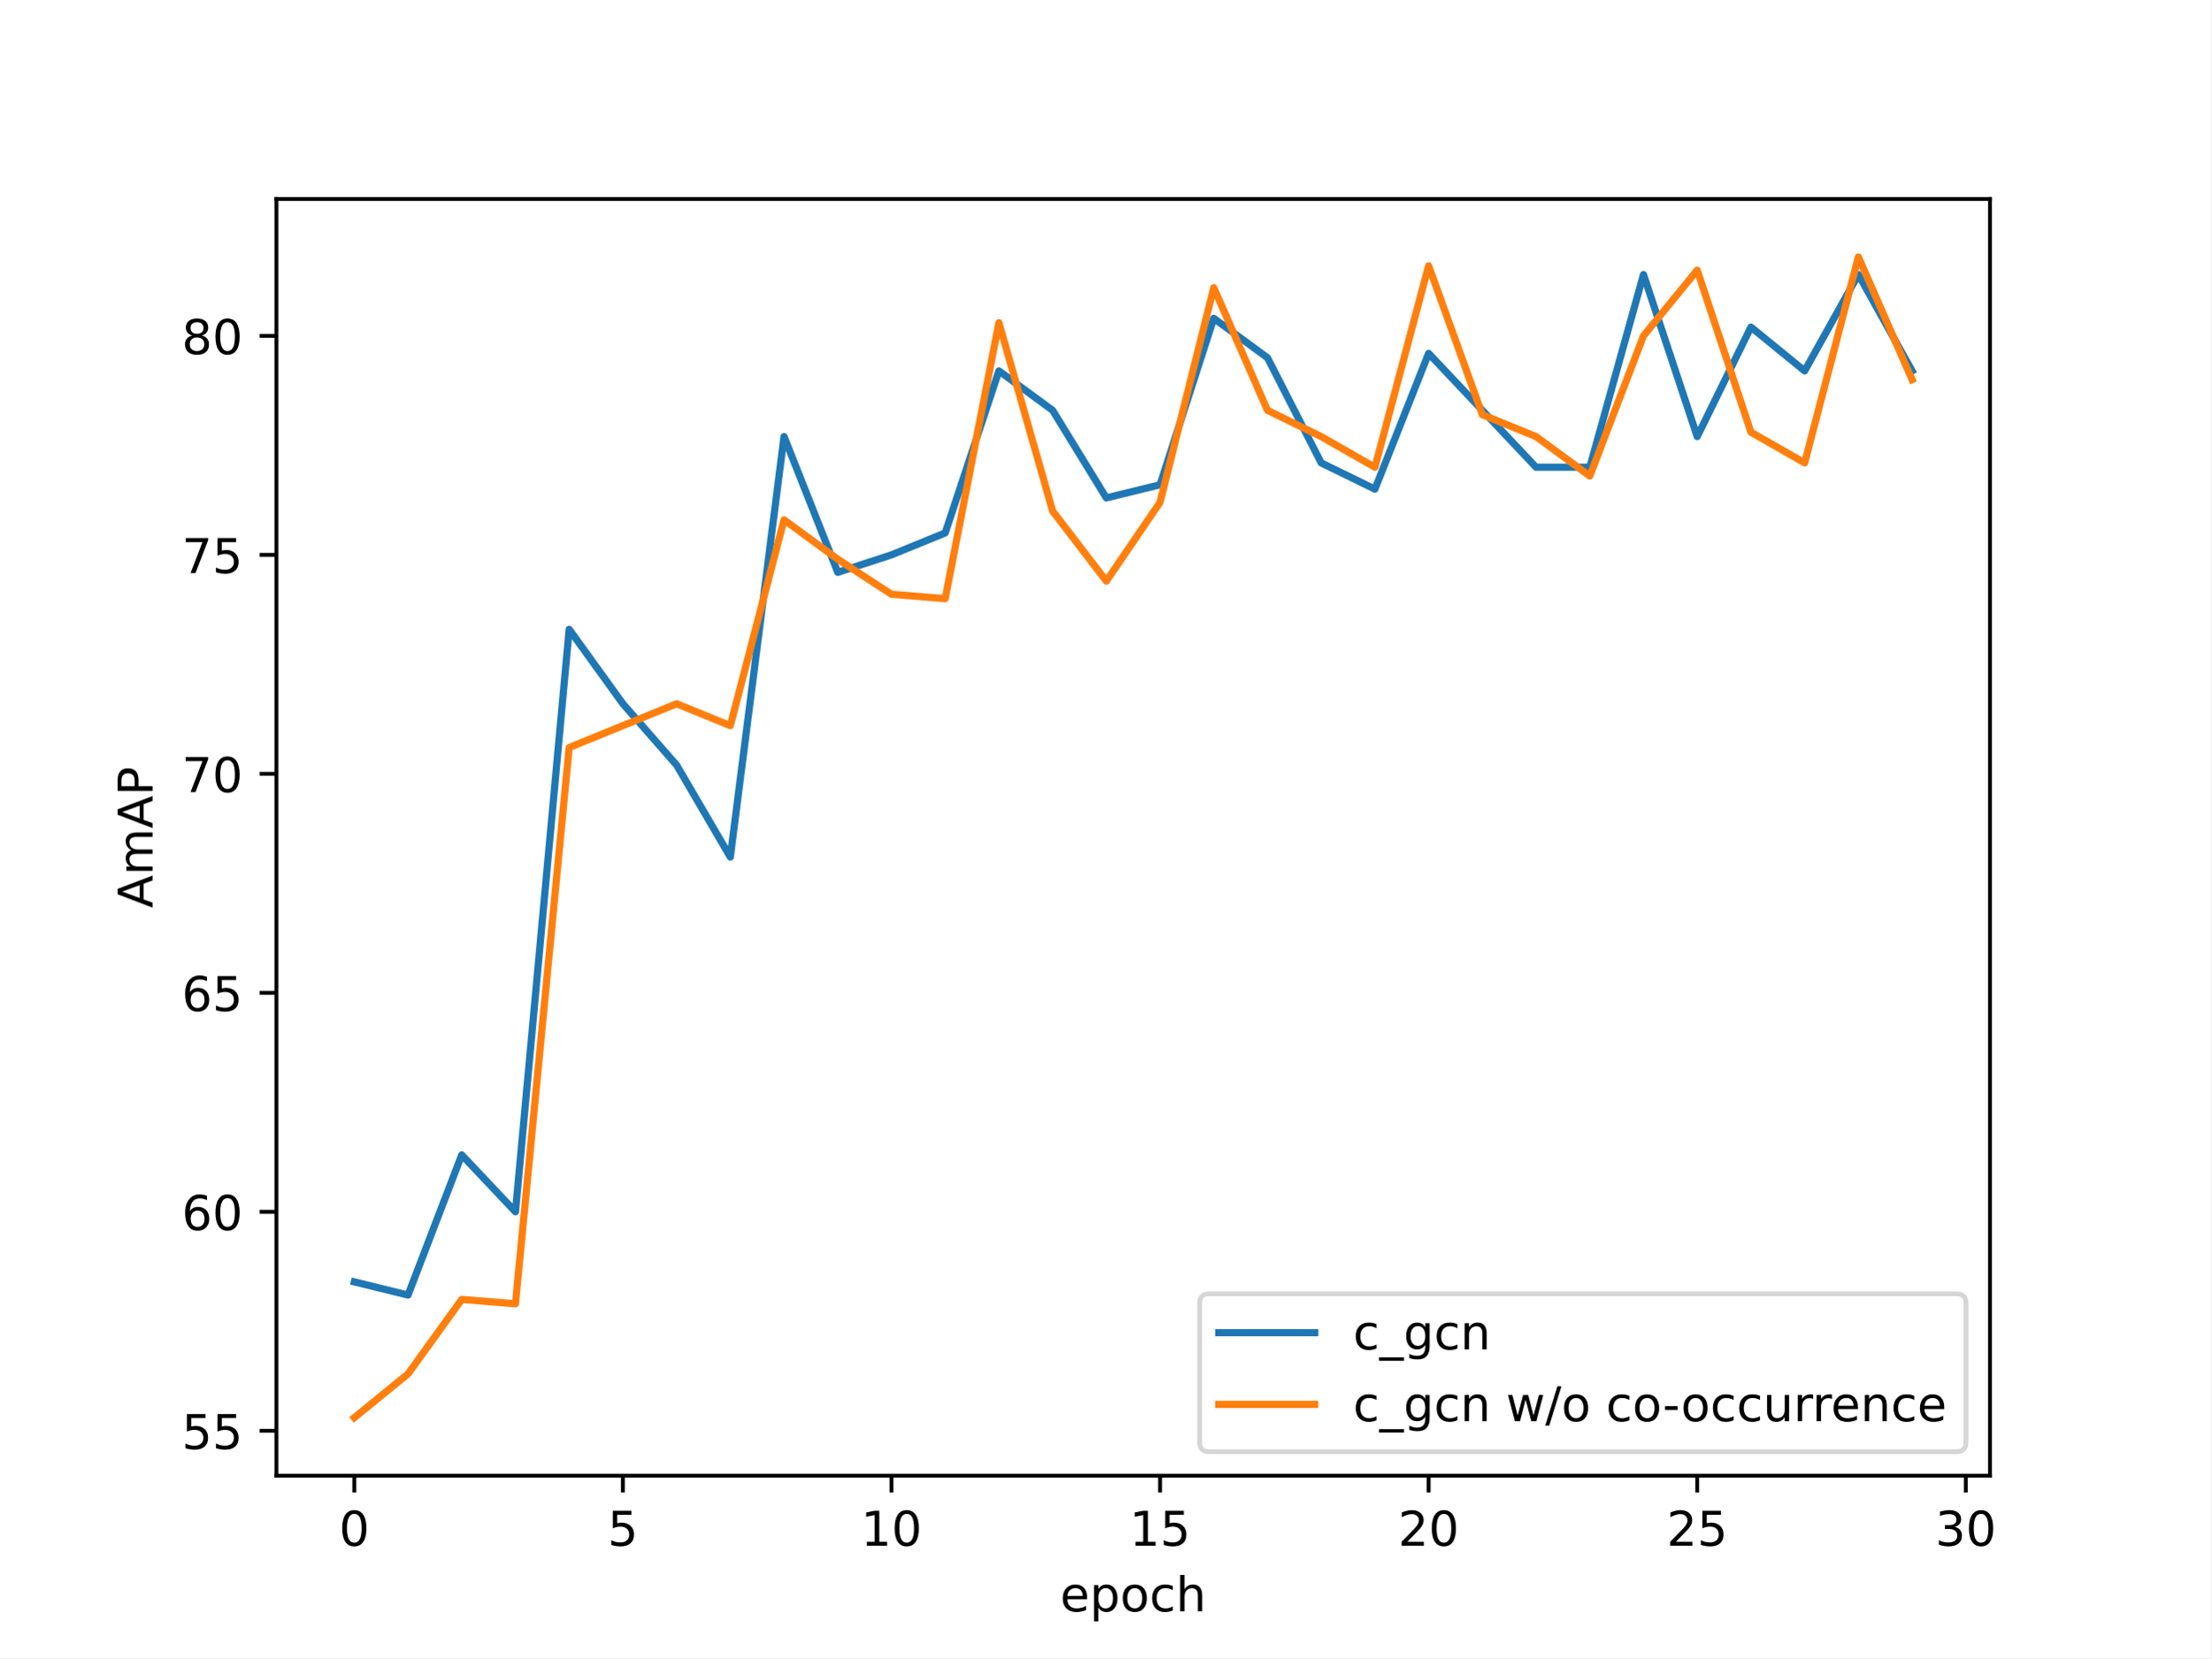
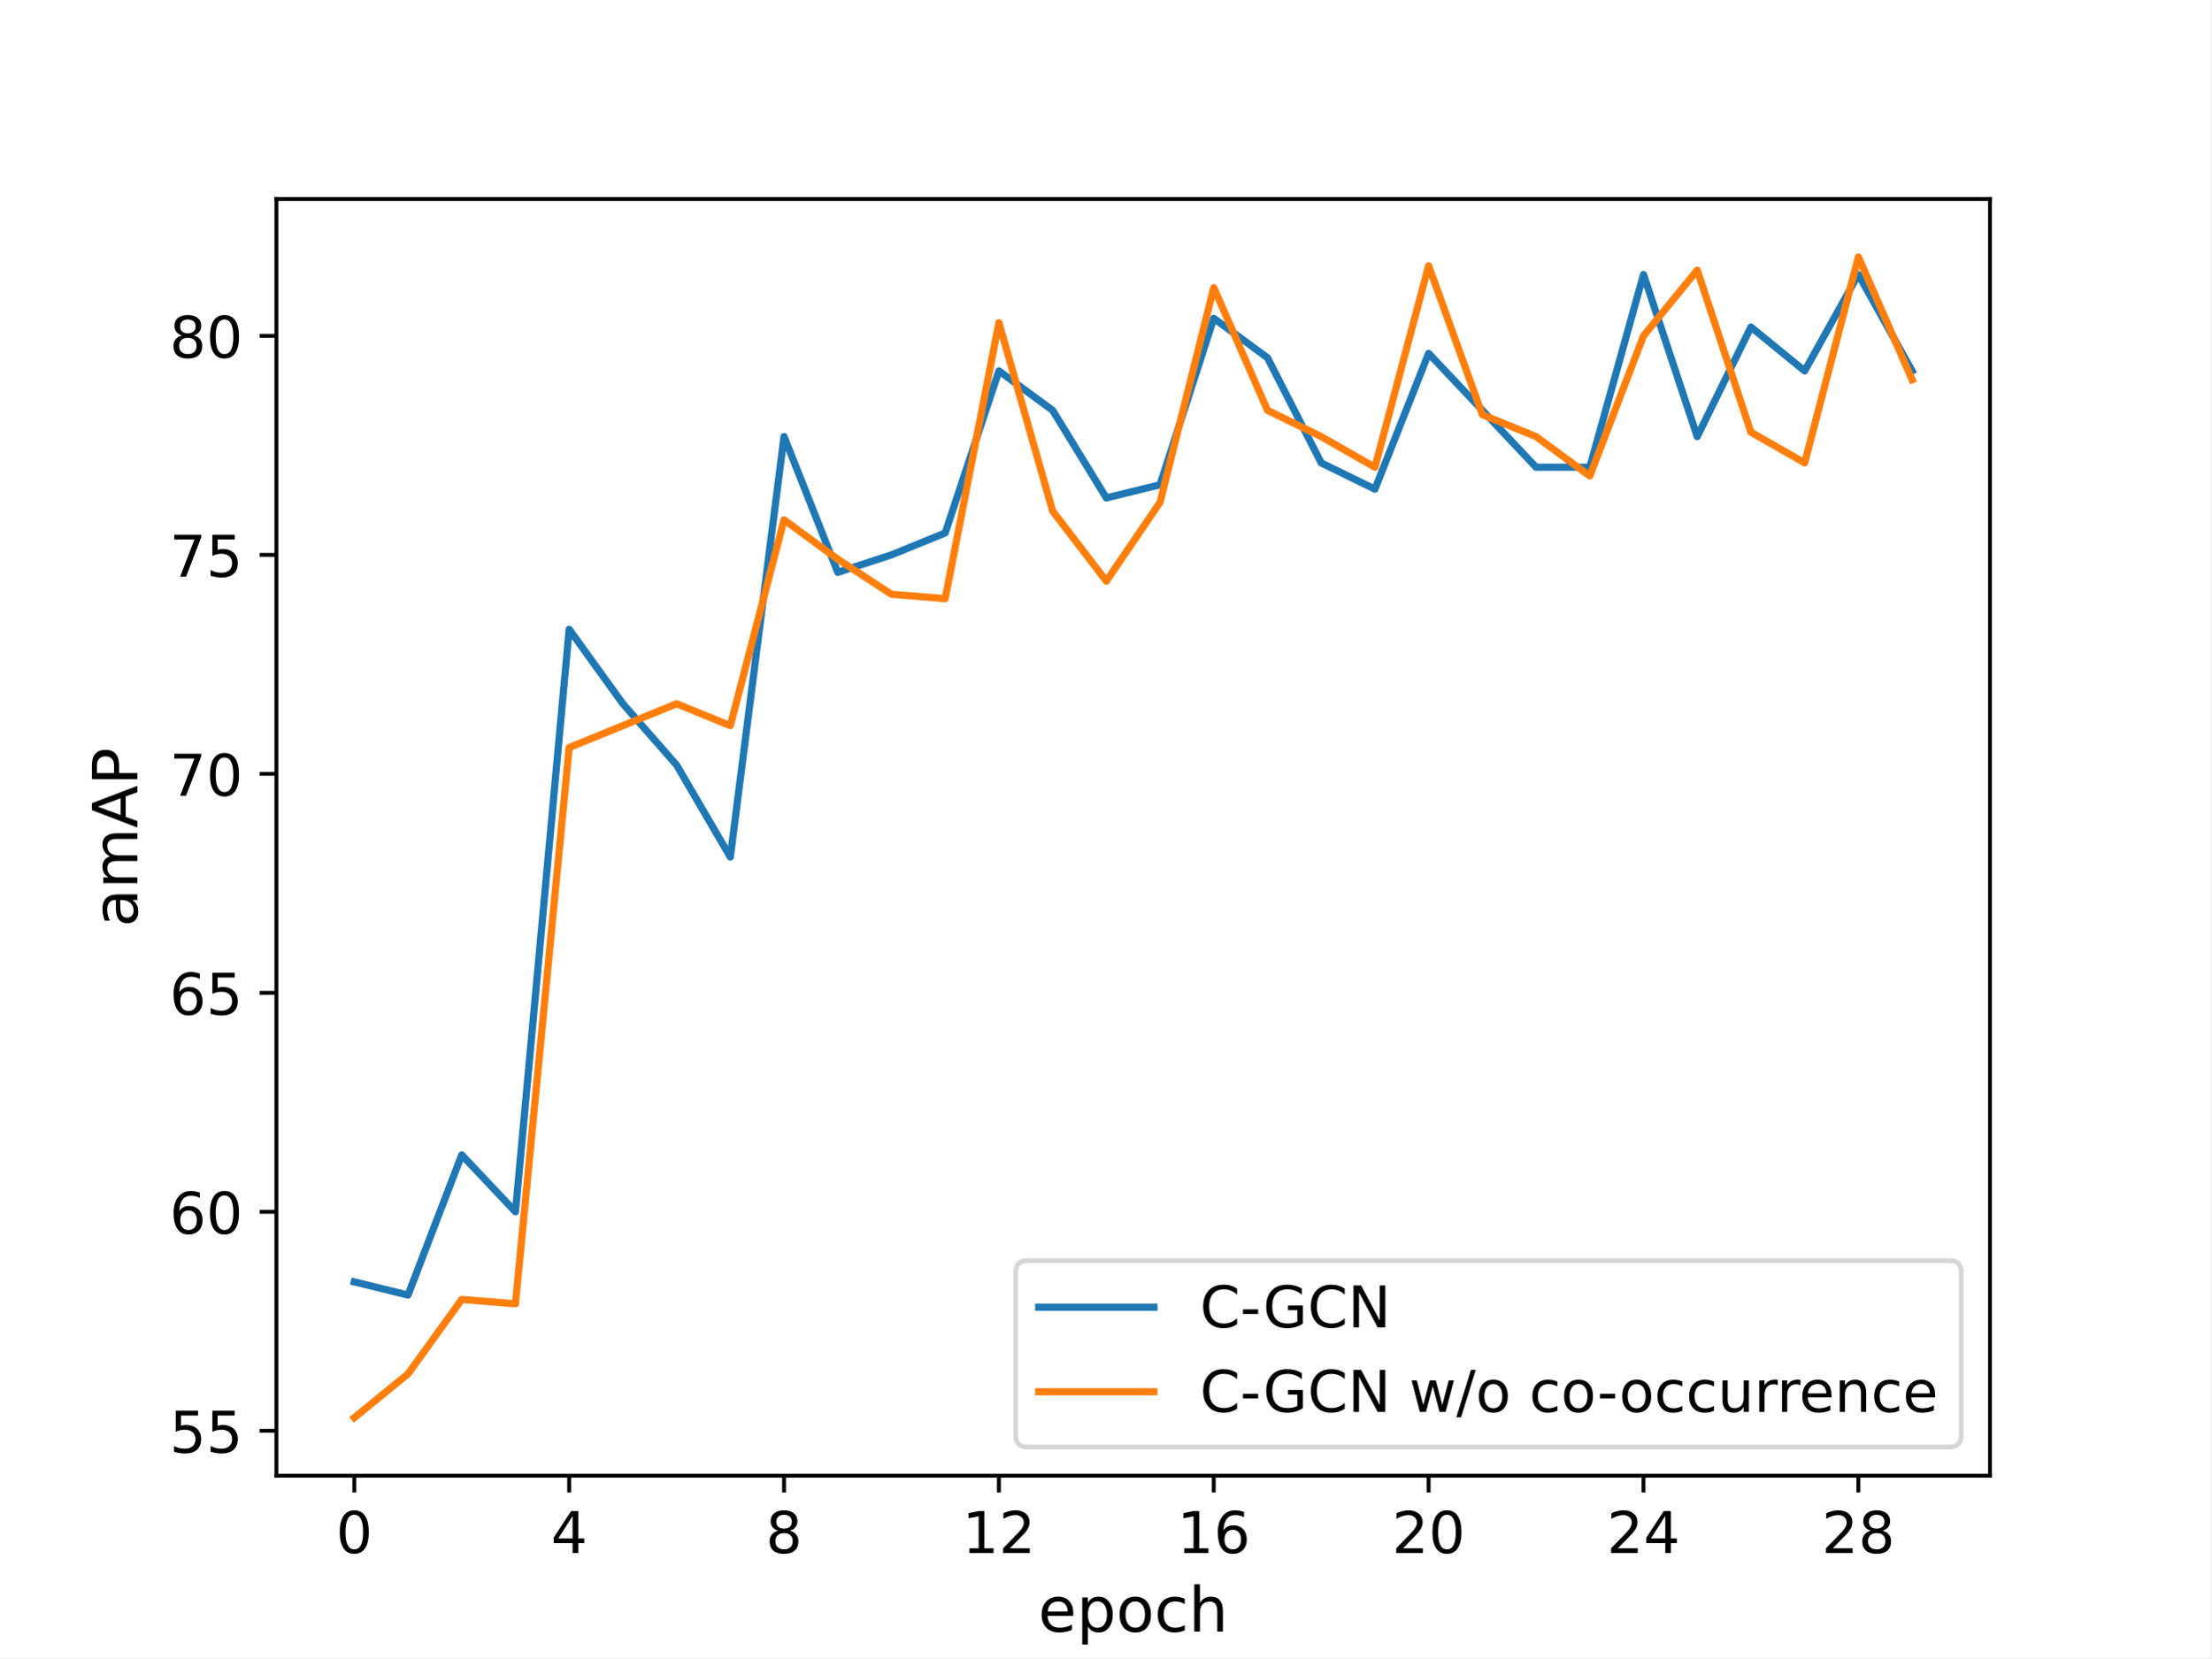
<svg xmlns="http://www.w3.org/2000/svg" xmlns:xlink="http://www.w3.org/1999/xlink" width="460.8pt" height="345.6pt" viewBox="0 0 460.8 345.6" version="1.1">
  <defs>
    <style type="text/css">*{stroke-linejoin: round; stroke-linecap: butt}</style>
  </defs>
  <g id="figure_1">
    <g id="patch_1">
      <path d="M 0 345.6  L 460.8 345.6  L 460.8 0  L 0 0  z " style="fill: #ffffff" />
    </g>
    <g id="axes_1">
      <g id="patch_2">
        <path d="M 57.6 307.584  L 414.72 307.584  L 414.72 41.472  L 57.6 41.472  z " style="fill: #ffffff" />
      </g>
      <g id="matplotlib.axis_1">
        <g id="xtick_1">
          <g id="line2d_1">
            <defs>
-               <path id="mf843096fbb" d="M 0 0  L 0 3.5  " style="stroke: #000000; stroke-width: 0.8" />
-             </defs>
-             <g>
-               <use xlink:href="#mf843096fbb" x="73.833" y="307.584" style="stroke: #000000; stroke-width: 0.8" />
+               <path id="m57bc3c6bd3" d="M 0 0  L 0 3.5  " style="stroke: #000000; stroke-width: 0.8" />
+             </defs>
+             <g>
+               <use xlink:href="#m57bc3c6bd3" x="73.833" y="307.584" style="stroke: #000000; stroke-width: 0.8" />
            </g>
          </g>
          <g id="text_1">
-             <g transform="translate(70.65148 322.1824) scale(0.1 -0.1)">
+             <g transform="translate(70.01523 323.7021) scale(0.12 -0.12)">
              <defs>
                <path id="DejaVuSans-30" d="M 2034 4250  Q 1547 4250 1301 3770  Q 1056 3291 1056 2328  Q 1056 1369 1301 889  Q 1547 409 2034 409  Q 2525 409 2770 889  Q 3016 1369 3016 2328  Q 3016 3291 2770 3770  Q 2525 4250 2034 4250  z M 2034 4750  Q 2819 4750 3233 4129  Q 3647 3509 3647 2328  Q 3647 1150 3233 529  Q 2819 -91 2034 -91  Q 1250 -91 836 529  Q 422 1150 422 2328  Q 422 3509 836 4129  Q 1250 4750 2034 4750  z " transform="scale(0.015625)" />
              </defs>
              <use xlink:href="#DejaVuSans-30" />
            </g>
          </g>
        </g>
        <g id="xtick_2">
          <g id="line2d_2">
            <g>
-               <use xlink:href="#mf843096fbb" x="129.808" y="307.584" style="stroke: #000000; stroke-width: 0.8" />
+               <use xlink:href="#m57bc3c6bd3" x="118.613" y="307.584" style="stroke: #000000; stroke-width: 0.8" />
            </g>
          </g>
          <g id="text_2">
-             <g transform="translate(126.6264 322.1824) scale(0.1 -0.1)">
-               <defs>
-                 <path id="DejaVuSans-35" d="M 691 4666  L 3169 4666  L 3169 4134  L 1269 4134  L 1269 2991  Q 1406 3038 1543 3061  Q 1681 3084 1819 3084  Q 2600 3084 3056 2656  Q 3513 2228 3513 1497  Q 3513 744 3044 326  Q 2575 -91 1722 -91  Q 1428 -91 1123 -41  Q 819 9 494 109  L 494 744  Q 775 591 1075 516  Q 1375 441 1709 441  Q 2250 441 2565 725  Q 2881 1009 2881 1497  Q 2881 1984 2565 2268  Q 2250 2553 1709 2553  Q 1456 2553 1204 2497  Q 953 2441 691 2322  L 691 4666  z " transform="scale(0.015625)" />
-               </defs>
-               <use xlink:href="#DejaVuSans-35" />
+             <g transform="translate(114.7952 323.7021) scale(0.12 -0.12)">
+               <defs>
+                 <path id="DejaVuSans-34" d="M 2419 4116  L 825 1625  L 2419 1625  L 2419 4116  z M 2253 4666  L 3047 4666  L 3047 1625  L 3713 1625  L 3713 1100  L 3047 1100  L 3047 0  L 2419 0  L 2419 1100  L 313 1100  L 313 1709  L 2253 4666  z " transform="scale(0.015625)" />
+               </defs>
+               <use xlink:href="#DejaVuSans-34" />
            </g>
          </g>
        </g>
        <g id="xtick_3">
          <g id="line2d_3">
            <g>
-               <use xlink:href="#mf843096fbb" x="185.783" y="307.584" style="stroke: #000000; stroke-width: 0.8" />
+               <use xlink:href="#m57bc3c6bd3" x="163.393" y="307.584" style="stroke: #000000; stroke-width: 0.8" />
            </g>
          </g>
          <g id="text_3">
-             <g transform="translate(179.4201 322.1824) scale(0.1 -0.1)">
-               <defs>
-                 <path id="DejaVuSans-31" d="M 794 531  L 1825 531  L 1825 4091  L 703 3866  L 703 4441  L 1819 4666  L 2450 4666  L 2450 531  L 3481 531  L 3481 0  L 794 0  L 794 531  z " transform="scale(0.015625)" />
-               </defs>
-               <use xlink:href="#DejaVuSans-31" />
-               <use xlink:href="#DejaVuSans-30" x="63.623" />
+             <g transform="translate(159.5751 323.7021) scale(0.12 -0.12)">
+               <defs>
+                 <path id="DejaVuSans-38" d="M 2034 2216  Q 1584 2216 1326 1975  Q 1069 1734 1069 1313  Q 1069 891 1326 650  Q 1584 409 2034 409  Q 2484 409 2743 651  Q 3003 894 3003 1313  Q 3003 1734 2745 1975  Q 2488 2216 2034 2216  z M 1403 2484  Q 997 2584 770 2862  Q 544 3141 544 3541  Q 544 4100 942 4425  Q 1341 4750 2034 4750  Q 2731 4750 3128 4425  Q 3525 4100 3525 3541  Q 3525 3141 3298 2862  Q 3072 2584 2669 2484  Q 3125 2378 3379 2068  Q 3634 1759 3634 1313  Q 3634 634 3220 271  Q 2806 -91 2034 -91  Q 1263 -91 848 271  Q 434 634 434 1313  Q 434 1759 690 2068  Q 947 2378 1403 2484  z M 1172 3481  Q 1172 3119 1398 2916  Q 1625 2713 2034 2713  Q 2441 2713 2670 2916  Q 2900 3119 2900 3481  Q 2900 3844 2670 4047  Q 2441 4250 2034 4250  Q 1625 4250 1398 4047  Q 1172 3844 1172 3481  z " transform="scale(0.015625)" />
+               </defs>
+               <use xlink:href="#DejaVuSans-38" />
            </g>
          </g>
        </g>
        <g id="xtick_4">
          <g id="line2d_4">
            <g>
-               <use xlink:href="#mf843096fbb" x="241.757" y="307.584" style="stroke: #000000; stroke-width: 0.8" />
+               <use xlink:href="#m57bc3c6bd3" x="208.173" y="307.584" style="stroke: #000000; stroke-width: 0.8" />
            </g>
          </g>
          <g id="text_4">
-             <g transform="translate(235.395 322.1824) scale(0.1 -0.1)">
+             <g transform="translate(200.5375 323.7021) scale(0.12 -0.12)">
+               <defs>
+                 <path id="DejaVuSans-31" d="M 794 531  L 1825 531  L 1825 4091  L 703 3866  L 703 4441  L 1819 4666  L 2450 4666  L 2450 531  L 3481 531  L 3481 0  L 794 0  L 794 531  z " transform="scale(0.015625)" />
+                 <path id="DejaVuSans-32" d="M 1228 531  L 3431 531  L 3431 0  L 469 0  L 469 531  Q 828 903 1448 1529  Q 2069 2156 2228 2338  Q 2531 2678 2651 2914  Q 2772 3150 2772 3378  Q 2772 3750 2511 3984  Q 2250 4219 1831 4219  Q 1534 4219 1204 4116  Q 875 4013 500 3803  L 500 4441  Q 881 4594 1212 4672  Q 1544 4750 1819 4750  Q 2544 4750 2975 4387  Q 3406 4025 3406 3419  Q 3406 3131 3298 2873  Q 3191 2616 2906 2266  Q 2828 2175 2409 1742  Q 1991 1309 1228 531  z " transform="scale(0.015625)" />
+               </defs>
              <use xlink:href="#DejaVuSans-31" />
-               <use xlink:href="#DejaVuSans-35" x="63.623" />
+               <use xlink:href="#DejaVuSans-32" x="63.623" />
            </g>
          </g>
        </g>
        <g id="xtick_5">
          <g id="line2d_5">
            <g>
-               <use xlink:href="#mf843096fbb" x="297.732" y="307.584" style="stroke: #000000; stroke-width: 0.8" />
+               <use xlink:href="#m57bc3c6bd3" x="252.952" y="307.584" style="stroke: #000000; stroke-width: 0.8" />
            </g>
          </g>
          <g id="text_5">
-             <g transform="translate(291.3699 322.1824) scale(0.1 -0.1)">
-               <defs>
-                 <path id="DejaVuSans-32" d="M 1228 531  L 3431 531  L 3431 0  L 469 0  L 469 531  Q 828 903 1448 1529  Q 2069 2156 2228 2338  Q 2531 2678 2651 2914  Q 2772 3150 2772 3378  Q 2772 3750 2511 3984  Q 2250 4219 1831 4219  Q 1534 4219 1204 4116  Q 875 4013 500 3803  L 500 4441  Q 881 4594 1212 4672  Q 1544 4750 1819 4750  Q 2544 4750 2975 4387  Q 3406 4025 3406 3419  Q 3406 3131 3298 2873  Q 3191 2616 2906 2266  Q 2828 2175 2409 1742  Q 1991 1309 1228 531  z " transform="scale(0.015625)" />
-               </defs>
+             <g transform="translate(245.3175 323.7021) scale(0.12 -0.12)">
+               <defs>
+                 <path id="DejaVuSans-36" d="M 2113 2584  Q 1688 2584 1439 2293  Q 1191 2003 1191 1497  Q 1191 994 1439 701  Q 1688 409 2113 409  Q 2538 409 2786 701  Q 3034 994 3034 1497  Q 3034 2003 2786 2293  Q 2538 2584 2113 2584  z M 3366 4563  L 3366 3988  Q 3128 4100 2886 4159  Q 2644 4219 2406 4219  Q 1781 4219 1451 3797  Q 1122 3375 1075 2522  Q 1259 2794 1537 2939  Q 1816 3084 2150 3084  Q 2853 3084 3261 2657  Q 3669 2231 3669 1497  Q 3669 778 3244 343  Q 2819 -91 2113 -91  Q 1303 -91 875 529  Q 447 1150 447 2328  Q 447 3434 972 4092  Q 1497 4750 2381 4750  Q 2619 4750 2861 4703  Q 3103 4656 3366 4563  z " transform="scale(0.015625)" />
+               </defs>
+               <use xlink:href="#DejaVuSans-31" />
+               <use xlink:href="#DejaVuSans-36" x="63.623" />
+             </g>
+           </g>
+         </g>
+         <g id="xtick_6">
+           <g id="line2d_6">
+             <g>
+               <use xlink:href="#m57bc3c6bd3" x="297.732" y="307.584" style="stroke: #000000; stroke-width: 0.8" />
+             </g>
+           </g>
+           <g id="text_6">
+             <g transform="translate(290.0974 323.7021) scale(0.12 -0.12)">
              <use xlink:href="#DejaVuSans-32" />
              <use xlink:href="#DejaVuSans-30" x="63.623" />
            </g>
          </g>
        </g>
-         <g id="xtick_6">
-           <g id="line2d_6">
-             <g>
-               <use xlink:href="#mf843096fbb" x="353.707" y="307.584" style="stroke: #000000; stroke-width: 0.8" />
-             </g>
-           </g>
-           <g id="text_6">
-             <g transform="translate(347.3448 322.1824) scale(0.1 -0.1)">
-               <use xlink:href="#DejaVuSans-32" />
-               <use xlink:href="#DejaVuSans-35" x="63.623" />
-             </g>
-           </g>
-         </g>
        <g id="xtick_7">
          <g id="line2d_7">
            <g>
-               <use xlink:href="#mf843096fbb" x="409.682" y="307.584" style="stroke: #000000; stroke-width: 0.8" />
+               <use xlink:href="#m57bc3c6bd3" x="342.512" y="307.584" style="stroke: #000000; stroke-width: 0.8" />
            </g>
          </g>
          <g id="text_7">
-             <g transform="translate(403.3198 322.1824) scale(0.1 -0.1)">
-               <defs>
-                 <path id="DejaVuSans-33" d="M 2597 2516  Q 3050 2419 3304 2112  Q 3559 1806 3559 1356  Q 3559 666 3084 287  Q 2609 -91 1734 -91  Q 1441 -91 1130 -33  Q 819 25 488 141  L 488 750  Q 750 597 1062 519  Q 1375 441 1716 441  Q 2309 441 2620 675  Q 2931 909 2931 1356  Q 2931 1769 2642 2001  Q 2353 2234 1838 2234  L 1294 2234  L 1294 2753  L 1863 2753  Q 2328 2753 2575 2939  Q 2822 3125 2822 3475  Q 2822 3834 2567 4026  Q 2313 4219 1838 4219  Q 1578 4219 1281 4162  Q 984 4106 628 3988  L 628 4550  Q 988 4650 1302 4700  Q 1616 4750 1894 4750  Q 2613 4750 3031 4423  Q 3450 4097 3450 3541  Q 3450 3153 3228 2886  Q 3006 2619 2597 2516  z " transform="scale(0.015625)" />
-               </defs>
-               <use xlink:href="#DejaVuSans-33" />
-               <use xlink:href="#DejaVuSans-30" x="63.623" />
-             </g>
-           </g>
-         </g>
-         <g id="text_8">
-           <g transform="translate(220.9319 335.8606) scale(0.1 -0.1)">
+             <g transform="translate(334.8774 323.7021) scale(0.12 -0.12)">
+               <use xlink:href="#DejaVuSans-32" />
+               <use xlink:href="#DejaVuSans-34" x="63.623" />
+             </g>
+           </g>
+         </g>
+         <g id="xtick_8">
+           <g id="line2d_8">
+             <g>
+               <use xlink:href="#m57bc3c6bd3" x="387.292" y="307.584" style="stroke: #000000; stroke-width: 0.8" />
+             </g>
+           </g>
+           <g id="text_8">
+             <g transform="translate(379.6573 323.7021) scale(0.12 -0.12)">
+               <use xlink:href="#DejaVuSans-32" />
+               <use xlink:href="#DejaVuSans-38" x="63.623" />
+             </g>
+           </g>
+         </g>
+         <g id="text_9">
+           <g transform="translate(216.3634 340.0757) scale(0.13 -0.13)">
            <defs>
              <path id="DejaVuSans-65" d="M 3597 1894  L 3597 1613  L 953 1613  Q 991 1019 1311 708  Q 1631 397 2203 397  Q 2534 397 2845 478  Q 3156 559 3463 722  L 3463 178  Q 3153 47 2828 -22  Q 2503 -91 2169 -91  Q 1331 -91 842 396  Q 353 884 353 1716  Q 353 2575 817 3079  Q 1281 3584 2069 3584  Q 2775 3584 3186 3129  Q 3597 2675 3597 1894  z M 3022 2063  Q 3016 2534 2758 2815  Q 2500 3097 2075 3097  Q 1594 3097 1305 2825  Q 1016 2553 972 2059  L 3022 2063  z " transform="scale(0.015625)" />
              <path id="DejaVuSans-70" d="M 1159 525  L 1159 -1331  L 581 -1331  L 581 3500  L 1159 3500  L 1159 2969  Q 1341 3281 1617 3432  Q 1894 3584 2278 3584  Q 2916 3584 3314 3078  Q 3713 2572 3713 1747  Q 3713 922 3314 415  Q 2916 -91 2278 -91  Q 1894 -91 1617 61  Q 1341 213 1159 525  z M 3116 1747  Q 3116 2381 2855 2742  Q 2594 3103 2138 3103  Q 1681 3103 1420 2742  Q 1159 2381 1159 1747  Q 1159 1113 1420 752  Q 1681 391 2138 391  Q 2594 391 2855 752  Q 3116 1113 3116 1747  z " transform="scale(0.015625)" />
              <path id="DejaVuSans-6f" d="M 1959 3097  Q 1497 3097 1228 2736  Q 959 2375 959 1747  Q 959 1119 1226 758  Q 1494 397 1959 397  Q 2419 397 2687 759  Q 2956 1122 2956 1747  Q 2956 2369 2687 2733  Q 2419 3097 1959 3097  z M 1959 3584  Q 2709 3584 3137 3096  Q 3566 2609 3566 1747  Q 3566 888 3137 398  Q 2709 -91 1959 -91  Q 1206 -91 779 398  Q 353 888 353 1747  Q 353 2609 779 3096  Q 1206 3584 1959 3584  z " transform="scale(0.015625)" />
              <path id="DejaVuSans-63" d="M 3122 3366  L 3122 2828  Q 2878 2963 2633 3030  Q 2388 3097 2138 3097  Q 1578 3097 1268 2742  Q 959 2388 959 1747  Q 959 1106 1268 751  Q 1578 397 2138 397  Q 2388 397 2633 464  Q 2878 531 3122 666  L 3122 134  Q 2881 22 2623 -34  Q 2366 -91 2075 -91  Q 1284 -91 818 406  Q 353 903 353 1747  Q 353 2603 823 3093  Q 1294 3584 2113 3584  Q 2378 3584 2631 3529  Q 2884 3475 3122 3366  z " transform="scale(0.015625)" />
              <path id="DejaVuSans-68" d="M 3513 2113  L 3513 0  L 2938 0  L 2938 2094  Q 2938 2591 2744 2837  Q 2550 3084 2163 3084  Q 1697 3084 1428 2787  Q 1159 2491 1159 1978  L 1159 0  L 581 0  L 581 4863  L 1159 4863  L 1159 2956  Q 1366 3272 1645 3428  Q 1925 3584 2291 3584  Q 2894 3584 3203 3211  Q 3513 2838 3513 2113  z " transform="scale(0.015625)" />
            </defs>
            <use xlink:href="#DejaVuSans-65" />
            <use xlink:href="#DejaVuSans-70" x="61.523" />
            <use xlink:href="#DejaVuSans-6f" x="125" />
            <use xlink:href="#DejaVuSans-63" x="186.182" />
            <use xlink:href="#DejaVuSans-68" x="241.162" />
          </g>
        </g>
      </g>
      <g id="matplotlib.axis_2">
        <g id="ytick_1">
-           <g id="line2d_8">
-             <defs>
-               <path id="m4912d9cecd" d="M 0 0  L -3.5 0  " style="stroke: #000000; stroke-width: 0.8" />
-             </defs>
-             <g>
-               <use xlink:href="#m4912d9cecd" x="57.6" y="298.227" style="stroke: #000000; stroke-width: 0.8" />
-             </g>
-           </g>
-           <g id="text_9">
-             <g transform="translate(37.875 302.0259) scale(0.1 -0.1)">
+           <g id="line2d_9">
+             <defs>
+               <path id="mdd08ddc532" d="M 0 0  L -3.5 0  " style="stroke: #000000; stroke-width: 0.8" />
+             </defs>
+             <g>
+               <use xlink:href="#mdd08ddc532" x="57.6" y="298.227" style="stroke: #000000; stroke-width: 0.8" />
+             </g>
+           </g>
+           <g id="text_10">
+             <g transform="translate(35.33 302.7858) scale(0.12 -0.12)">
+               <defs>
+                 <path id="DejaVuSans-35" d="M 691 4666  L 3169 4666  L 3169 4134  L 1269 4134  L 1269 2991  Q 1406 3038 1543 3061  Q 1681 3084 1819 3084  Q 2600 3084 3056 2656  Q 3513 2228 3513 1497  Q 3513 744 3044 326  Q 2575 -91 1722 -91  Q 1428 -91 1123 -41  Q 819 9 494 109  L 494 744  Q 775 591 1075 516  Q 1375 441 1709 441  Q 2250 441 2565 725  Q 2881 1009 2881 1497  Q 2881 1984 2565 2268  Q 2250 2553 1709 2553  Q 1456 2553 1204 2497  Q 953 2441 691 2322  L 691 4666  z " transform="scale(0.015625)" />
+               </defs>
              <use xlink:href="#DejaVuSans-35" />
              <use xlink:href="#DejaVuSans-35" x="63.623" />
            </g>
          </g>
        </g>
        <g id="ytick_2">
-           <g id="line2d_9">
-             <g>
-               <use xlink:href="#m4912d9cecd" x="57.6" y="252.581" style="stroke: #000000; stroke-width: 0.8" />
-             </g>
-           </g>
-           <g id="text_10">
-             <g transform="translate(37.875 256.3807) scale(0.1 -0.1)">
-               <defs>
-                 <path id="DejaVuSans-36" d="M 2113 2584  Q 1688 2584 1439 2293  Q 1191 2003 1191 1497  Q 1191 994 1439 701  Q 1688 409 2113 409  Q 2538 409 2786 701  Q 3034 994 3034 1497  Q 3034 2003 2786 2293  Q 2538 2584 2113 2584  z M 3366 4563  L 3366 3988  Q 3128 4100 2886 4159  Q 2644 4219 2406 4219  Q 1781 4219 1451 3797  Q 1122 3375 1075 2522  Q 1259 2794 1537 2939  Q 1816 3084 2150 3084  Q 2853 3084 3261 2657  Q 3669 2231 3669 1497  Q 3669 778 3244 343  Q 2819 -91 2113 -91  Q 1303 -91 875 529  Q 447 1150 447 2328  Q 447 3434 972 4092  Q 1497 4750 2381 4750  Q 2619 4750 2861 4703  Q 3103 4656 3366 4563  z " transform="scale(0.015625)" />
-               </defs>
+           <g id="line2d_10">
+             <g>
+               <use xlink:href="#mdd08ddc532" x="57.6" y="252.581" style="stroke: #000000; stroke-width: 0.8" />
+             </g>
+           </g>
+           <g id="text_11">
+             <g transform="translate(35.33 257.1405) scale(0.12 -0.12)">
              <use xlink:href="#DejaVuSans-36" />
              <use xlink:href="#DejaVuSans-30" x="63.623" />
            </g>
          </g>
        </g>
        <g id="ytick_3">
-           <g id="line2d_10">
-             <g>
-               <use xlink:href="#m4912d9cecd" x="57.6" y="206.936" style="stroke: #000000; stroke-width: 0.8" />
-             </g>
-           </g>
-           <g id="text_11">
-             <g transform="translate(37.875 210.7354) scale(0.1 -0.1)">
+           <g id="line2d_11">
+             <g>
+               <use xlink:href="#mdd08ddc532" x="57.6" y="206.936" style="stroke: #000000; stroke-width: 0.8" />
+             </g>
+           </g>
+           <g id="text_12">
+             <g transform="translate(35.33 211.4952) scale(0.12 -0.12)">
              <use xlink:href="#DejaVuSans-36" />
              <use xlink:href="#DejaVuSans-35" x="63.623" />
            </g>
          </g>
        </g>
        <g id="ytick_4">
-           <g id="line2d_11">
-             <g>
-               <use xlink:href="#m4912d9cecd" x="57.6" y="161.291" style="stroke: #000000; stroke-width: 0.8" />
-             </g>
-           </g>
-           <g id="text_12">
-             <g transform="translate(37.875 165.0901) scale(0.1 -0.1)">
+           <g id="line2d_12">
+             <g>
+               <use xlink:href="#mdd08ddc532" x="57.6" y="161.291" style="stroke: #000000; stroke-width: 0.8" />
+             </g>
+           </g>
+           <g id="text_13">
+             <g transform="translate(35.33 165.8499) scale(0.12 -0.12)">
              <defs>
                <path id="DejaVuSans-37" d="M 525 4666  L 3525 4666  L 3525 4397  L 1831 0  L 1172 0  L 2766 4134  L 525 4134  L 525 4666  z " transform="scale(0.015625)" />
              </defs>
              <use xlink:href="#DejaVuSans-37" />
              <use xlink:href="#DejaVuSans-30" x="63.623" />
            </g>
          </g>
        </g>
        <g id="ytick_5">
-           <g id="line2d_12">
-             <g>
-               <use xlink:href="#m4912d9cecd" x="57.6" y="115.646" style="stroke: #000000; stroke-width: 0.8" />
-             </g>
-           </g>
-           <g id="text_13">
-             <g transform="translate(37.875 119.4448) scale(0.1 -0.1)">
+           <g id="line2d_13">
+             <g>
+               <use xlink:href="#mdd08ddc532" x="57.6" y="115.646" style="stroke: #000000; stroke-width: 0.8" />
+             </g>
+           </g>
+           <g id="text_14">
+             <g transform="translate(35.33 120.2046) scale(0.12 -0.12)">
              <use xlink:href="#DejaVuSans-37" />
              <use xlink:href="#DejaVuSans-35" x="63.623" />
            </g>
          </g>
        </g>
        <g id="ytick_6">
-           <g id="line2d_13">
-             <g>
-               <use xlink:href="#m4912d9cecd" x="57.6" y="70" style="stroke: #000000; stroke-width: 0.8" />
-             </g>
-           </g>
-           <g id="text_14">
-             <g transform="translate(37.875 73.79952) scale(0.1 -0.1)">
-               <defs>
-                 <path id="DejaVuSans-38" d="M 2034 2216  Q 1584 2216 1326 1975  Q 1069 1734 1069 1313  Q 1069 891 1326 650  Q 1584 409 2034 409  Q 2484 409 2743 651  Q 3003 894 3003 1313  Q 3003 1734 2745 1975  Q 2488 2216 2034 2216  z M 1403 2484  Q 997 2584 770 2862  Q 544 3141 544 3541  Q 544 4100 942 4425  Q 1341 4750 2034 4750  Q 2731 4750 3128 4425  Q 3525 4100 3525 3541  Q 3525 3141 3298 2862  Q 3072 2584 2669 2484  Q 3125 2378 3379 2068  Q 3634 1759 3634 1313  Q 3634 634 3220 271  Q 2806 -91 2034 -91  Q 1263 -91 848 271  Q 434 634 434 1313  Q 434 1759 690 2068  Q 947 2378 1403 2484  z M 1172 3481  Q 1172 3119 1398 2916  Q 1625 2713 2034 2713  Q 2441 2713 2670 2916  Q 2900 3119 2900 3481  Q 2900 3844 2670 4047  Q 2441 4250 2034 4250  Q 1625 4250 1398 4047  Q 1172 3844 1172 3481  z " transform="scale(0.015625)" />
-               </defs>
+           <g id="line2d_14">
+             <g>
+               <use xlink:href="#mdd08ddc532" x="57.6" y="70" style="stroke: #000000; stroke-width: 0.8" />
+             </g>
+           </g>
+           <g id="text_15">
+             <g transform="translate(35.33 74.55936) scale(0.12 -0.12)">
              <use xlink:href="#DejaVuSans-38" />
              <use xlink:href="#DejaVuSans-30" x="63.623" />
            </g>
          </g>
        </g>
-         <g id="text_15">
-           <g transform="translate(31.79531 189.2538) rotate(-90) scale(0.1 -0.1)">
-             <defs>
+         <g id="text_16">
+           <g transform="translate(28.62641 193.2084) rotate(-90) scale(0.13 -0.13)">
+             <defs>
+               <path id="DejaVuSans-61" d="M 2194 1759  Q 1497 1759 1228 1600  Q 959 1441 959 1056  Q 959 750 1161 570  Q 1363 391 1709 391  Q 2188 391 2477 730  Q 2766 1069 2766 1631  L 2766 1759  L 2194 1759  z M 3341 1997  L 3341 0  L 2766 0  L 2766 531  Q 2569 213 2275 61  Q 1981 -91 1556 -91  Q 1019 -91 701 211  Q 384 513 384 1019  Q 384 1609 779 1909  Q 1175 2209 1959 2209  L 2766 2209  L 2766 2266  Q 2766 2663 2505 2880  Q 2244 3097 1772 3097  Q 1472 3097 1187 3025  Q 903 2953 641 2809  L 641 3341  Q 956 3463 1253 3523  Q 1550 3584 1831 3584  Q 2591 3584 2966 3190  Q 3341 2797 3341 1997  z " transform="scale(0.015625)" />
+               <path id="DejaVuSans-6d" d="M 3328 2828  Q 3544 3216 3844 3400  Q 4144 3584 4550 3584  Q 5097 3584 5394 3201  Q 5691 2819 5691 2113  L 5691 0  L 5113 0  L 5113 2094  Q 5113 2597 4934 2840  Q 4756 3084 4391 3084  Q 3944 3084 3684 2787  Q 3425 2491 3425 1978  L 3425 0  L 2847 0  L 2847 2094  Q 2847 2600 2669 2842  Q 2491 3084 2119 3084  Q 1678 3084 1418 2786  Q 1159 2488 1159 1978  L 1159 0  L 581 0  L 581 3500  L 1159 3500  L 1159 2956  Q 1356 3278 1631 3431  Q 1906 3584 2284 3584  Q 2666 3584 2933 3390  Q 3200 3197 3328 2828  z " transform="scale(0.015625)" />
              <path id="DejaVuSans-41" d="M 2188 4044  L 1331 1722  L 3047 1722  L 2188 4044  z M 1831 4666  L 2547 4666  L 4325 0  L 3669 0  L 3244 1197  L 1141 1197  L 716 0  L 50 0  L 1831 4666  z " transform="scale(0.015625)" />
-               <path id="DejaVuSans-6d" d="M 3328 2828  Q 3544 3216 3844 3400  Q 4144 3584 4550 3584  Q 5097 3584 5394 3201  Q 5691 2819 5691 2113  L 5691 0  L 5113 0  L 5113 2094  Q 5113 2597 4934 2840  Q 4756 3084 4391 3084  Q 3944 3084 3684 2787  Q 3425 2491 3425 1978  L 3425 0  L 2847 0  L 2847 2094  Q 2847 2600 2669 2842  Q 2491 3084 2119 3084  Q 1678 3084 1418 2786  Q 1159 2488 1159 1978  L 1159 0  L 581 0  L 581 3500  L 1159 3500  L 1159 2956  Q 1356 3278 1631 3431  Q 1906 3584 2284 3584  Q 2666 3584 2933 3390  Q 3200 3197 3328 2828  z " transform="scale(0.015625)" />
              <path id="DejaVuSans-50" d="M 1259 4147  L 1259 2394  L 2053 2394  Q 2494 2394 2734 2622  Q 2975 2850 2975 3272  Q 2975 3691 2734 3919  Q 2494 4147 2053 4147  L 1259 4147  z M 628 4666  L 2053 4666  Q 2838 4666 3239 4311  Q 3641 3956 3641 3272  Q 3641 2581 3239 2228  Q 2838 1875 2053 1875  L 1259 1875  L 1259 0  L 628 0  L 628 4666  z " transform="scale(0.015625)" />
            </defs>
-             <use xlink:href="#DejaVuSans-41" />
-             <use xlink:href="#DejaVuSans-6d" x="68.408" />
-             <use xlink:href="#DejaVuSans-41" x="165.82" />
-             <use xlink:href="#DejaVuSans-50" x="234.229" />
-           </g>
-         </g>
-       </g>
-       <g id="line2d_14">
-         <path d="M 73.833 267.188  L 85.028 269.927  L 96.223 240.714  L 107.418 252.581  L 118.613 131.165  L 129.808 146.684  L 141.003 159.465  L 152.198 178.636  L 163.393 90.997  L 174.588 119.297  L 185.783 115.646  L 196.978 111.081  L 208.173 77.304  L 219.368 85.52  L 230.563 103.778  L 241.757 101.039  L 252.952 66.349  L 264.147 74.565  L 275.342 96.475  L 286.537 101.952  L 297.732 73.652  L 308.927 85.52  L 320.122 97.387  L 331.317 97.387  L 342.512 57.22  L 353.707 90.997  L 364.902 68.174  L 376.097 77.304  L 387.292 57.22  L 398.487 77.304  " clip-path="url(#pcff0ea390a)" style="fill: none; stroke: #1f77b4; stroke-width: 1.5; stroke-linecap: square" />
+             <use xlink:href="#DejaVuSans-61" />
+             <use xlink:href="#DejaVuSans-6d" x="61.279" />
+             <use xlink:href="#DejaVuSans-41" x="158.691" />
+             <use xlink:href="#DejaVuSans-50" x="227.1" />
+           </g>
+         </g>
      </g>
      <g id="line2d_15">
-         <path d="M 73.833 295.488  L 85.028 286.359  L 96.223 270.84  L 107.418 271.752  L 118.613 155.813  L 129.808 151.249  L 141.003 146.684  L 152.198 151.249  L 163.393 108.342  L 174.588 116.558  L 185.783 123.862  L 196.978 124.775  L 208.173 67.262  L 219.368 106.517  L 230.563 121.123  L 241.757 104.691  L 252.952 59.958  L 264.147 85.52  L 275.342 90.997  L 286.537 97.387  L 297.732 55.394  L 308.927 86.433  L 320.122 90.997  L 331.317 99.213  L 342.512 70  L 353.707 56.307  L 364.902 90.084  L 376.097 96.475  L 387.292 53.568  L 398.487 79.129  " clip-path="url(#pcff0ea390a)" style="fill: none; stroke: #ff7f0e; stroke-width: 1.5; stroke-linecap: square" />
+         <path d="M 73.833 267.188  L 85.028 269.927  L 96.223 240.714  L 107.418 252.581  L 118.613 131.165  L 129.808 146.684  L 141.003 159.465  L 152.198 178.636  L 163.393 90.997  L 174.588 119.297  L 185.783 115.646  L 196.978 111.081  L 208.173 77.304  L 219.368 85.52  L 230.563 103.778  L 241.757 101.039  L 252.952 66.349  L 264.147 74.565  L 275.342 96.475  L 286.537 101.952  L 297.732 73.652  L 308.927 85.52  L 320.122 97.387  L 331.317 97.387  L 342.512 57.22  L 353.707 90.997  L 364.902 68.174  L 376.097 77.304  L 387.292 57.22  L 398.487 77.304  " clip-path="url(#pab7de67c98)" style="fill: none; stroke: #1f77b4; stroke-width: 1.5; stroke-linecap: square" />
+       </g>
+       <g id="line2d_16">
+         <path d="M 73.833 295.488  L 85.028 286.359  L 96.223 270.84  L 107.418 271.752  L 118.613 155.813  L 129.808 151.249  L 141.003 146.684  L 152.198 151.249  L 163.393 108.342  L 174.588 116.558  L 185.783 123.862  L 196.978 124.775  L 208.173 67.262  L 219.368 106.517  L 230.563 121.123  L 241.757 104.691  L 252.952 59.958  L 264.147 85.52  L 275.342 90.997  L 286.537 97.387  L 297.732 55.394  L 308.927 86.433  L 320.122 90.997  L 331.317 99.213  L 342.512 70  L 353.707 56.307  L 364.902 90.084  L 376.097 96.475  L 387.292 53.568  L 398.487 79.129  " clip-path="url(#pab7de67c98)" style="fill: none; stroke: #ff7f0e; stroke-width: 1.5; stroke-linecap: square" />
      </g>
      <g id="patch_3">
        <path d="M 57.6 307.584  L 57.6 41.472  " style="fill: none; stroke: #000000; stroke-width: 0.8; stroke-linejoin: miter; stroke-linecap: square" />
      </g>
      <g id="patch_4">
        <path d="M 414.72 307.584  L 414.72 41.472  " style="fill: none; stroke: #000000; stroke-width: 0.8; stroke-linejoin: miter; stroke-linecap: square" />
      </g>
      <g id="patch_5">
        <path d="M 57.6 307.584  L 414.72 307.584  " style="fill: none; stroke: #000000; stroke-width: 0.8; stroke-linejoin: miter; stroke-linecap: square" />
      </g>
      <g id="patch_6">
        <path d="M 57.6 41.472  L 414.72 41.472  " style="fill: none; stroke: #000000; stroke-width: 0.8; stroke-linejoin: miter; stroke-linecap: square" />
      </g>
      <g id="legend_1">
        <g id="patch_7">
-           <path d="M 251.998 302.584  L 407.72 302.584  Q 409.72 302.584 409.72 300.584  L 409.72 271.671  Q 409.72 269.671 407.72 269.671  L 251.998 269.671  Q 249.998 269.671 249.998 271.671  L 249.998 300.584  Q 249.998 302.584 251.998 302.584  z " style="fill: #ffffff; opacity: 0.8; stroke: #cccccc; stroke-linejoin: miter" />
-         </g>
-         <g id="line2d_16">
-           <path d="M 253.998 277.77  L 263.998 277.77  L 273.998 277.77  " style="fill: none; stroke: #1f77b4; stroke-width: 1.5; stroke-linecap: square" />
-         </g>
-         <g id="text_16">
-           <g transform="translate(281.9981 281.2699) scale(0.1 -0.1)">
-             <defs>
-               <path id="DejaVuSans-5f" d="M 3263 -1063  L 3263 -1509  L -63 -1509  L -63 -1063  L 3263 -1063  z " transform="scale(0.015625)" />
-               <path id="DejaVuSans-67" d="M 2906 1791  Q 2906 2416 2648 2759  Q 2391 3103 1925 3103  Q 1463 3103 1205 2759  Q 947 2416 947 1791  Q 947 1169 1205 825  Q 1463 481 1925 481  Q 2391 481 2648 825  Q 2906 1169 2906 1791  z M 3481 434  Q 3481 -459 3084 -895  Q 2688 -1331 1869 -1331  Q 1566 -1331 1297 -1286  Q 1028 -1241 775 -1147  L 775 -588  Q 1028 -725 1275 -790  Q 1522 -856 1778 -856  Q 2344 -856 2625 -561  Q 2906 -266 2906 331  L 2906 616  Q 2728 306 2450 153  Q 2172 0 1784 0  Q 1141 0 747 490  Q 353 981 353 1791  Q 353 2603 747 3093  Q 1141 3584 1784 3584  Q 2172 3584 2450 3431  Q 2728 3278 2906 2969  L 2906 3500  L 3481 3500  L 3481 434  z " transform="scale(0.015625)" />
-               <path id="DejaVuSans-6e" d="M 3513 2113  L 3513 0  L 2938 0  L 2938 2094  Q 2938 2591 2744 2837  Q 2550 3084 2163 3084  Q 1697 3084 1428 2787  Q 1159 2491 1159 1978  L 1159 0  L 581 0  L 581 3500  L 1159 3500  L 1159 2956  Q 1366 3272 1645 3428  Q 1925 3584 2291 3584  Q 2894 3584 3203 3211  Q 3513 2838 3513 2113  z " transform="scale(0.015625)" />
-             </defs>
-             <use xlink:href="#DejaVuSans-63" />
-             <use xlink:href="#DejaVuSans-5f" x="54.98" />
-             <use xlink:href="#DejaVuSans-67" x="104.98" />
-             <use xlink:href="#DejaVuSans-63" x="168.457" />
-             <use xlink:href="#DejaVuSans-6e" x="223.438" />
-           </g>
+           <path d="M 214.074 301.584  L 406.32 301.584  Q 408.72 301.584 408.72 299.184  L 408.72 265.156  Q 408.72 262.757 406.32 262.757  L 214.074 262.757  Q 211.674 262.757 211.674 265.156  L 211.674 299.184  Q 211.674 301.584 214.074 301.584  z " style="fill: #ffffff; opacity: 0.8; stroke: #cccccc; stroke-linejoin: miter" />
        </g>
        <g id="line2d_17">
-           <path d="M 253.998 292.726  L 263.998 292.726  L 273.998 292.726  " style="fill: none; stroke: #ff7f0e; stroke-width: 1.5; stroke-linecap: square" />
+           <path d="M 216.474 272.475  L 228.474 272.475  L 240.474 272.475  " style="fill: none; stroke: #1f77b4; stroke-width: 1.5; stroke-linecap: square" />
        </g>
        <g id="text_17">
-           <g transform="translate(281.9981 296.2262) scale(0.1 -0.1)">
+           <g transform="translate(250.0744 276.6746) scale(0.12 -0.12)">
+             <defs>
+               <path id="DejaVuSans-43" d="M 4122 4306  L 4122 3641  Q 3803 3938 3442 4084  Q 3081 4231 2675 4231  Q 1875 4231 1450 3742  Q 1025 3253 1025 2328  Q 1025 1406 1450 917  Q 1875 428 2675 428  Q 3081 428 3442 575  Q 3803 722 4122 1019  L 4122 359  Q 3791 134 3420 21  Q 3050 -91 2638 -91  Q 1578 -91 968 557  Q 359 1206 359 2328  Q 359 3453 968 4101  Q 1578 4750 2638 4750  Q 3056 4750 3426 4639  Q 3797 4528 4122 4306  z " transform="scale(0.015625)" />
+               <path id="DejaVuSans-2d" d="M 313 2009  L 1997 2009  L 1997 1497  L 313 1497  L 313 2009  z " transform="scale(0.015625)" />
+               <path id="DejaVuSans-47" d="M 3809 666  L 3809 1919  L 2778 1919  L 2778 2438  L 4434 2438  L 4434 434  Q 4069 175 3628 42  Q 3188 -91 2688 -91  Q 1594 -91 976 548  Q 359 1188 359 2328  Q 359 3472 976 4111  Q 1594 4750 2688 4750  Q 3144 4750 3555 4637  Q 3966 4525 4313 4306  L 4313 3634  Q 3963 3931 3569 4081  Q 3175 4231 2741 4231  Q 1884 4231 1454 3753  Q 1025 3275 1025 2328  Q 1025 1384 1454 906  Q 1884 428 2741 428  Q 3075 428 3337 486  Q 3600 544 3809 666  z " transform="scale(0.015625)" />
+               <path id="DejaVuSans-4e" d="M 628 4666  L 1478 4666  L 3547 763  L 3547 4666  L 4159 4666  L 4159 0  L 3309 0  L 1241 3903  L 1241 0  L 628 0  L 628 4666  z " transform="scale(0.015625)" />
+             </defs>
+             <use xlink:href="#DejaVuSans-43" />
+             <use xlink:href="#DejaVuSans-2d" x="69.824" />
+             <use xlink:href="#DejaVuSans-47" x="109.533" />
+             <use xlink:href="#DejaVuSans-43" x="187.023" />
+             <use xlink:href="#DejaVuSans-4e" x="256.848" />
+           </g>
+         </g>
+         <g id="line2d_18">
+           <path d="M 216.474 290.088  L 228.474 290.088  L 240.474 290.088  " style="fill: none; stroke: #ff7f0e; stroke-width: 1.5; stroke-linecap: square" />
+         </g>
+         <g id="text_18">
+           <g transform="translate(250.0744 294.2884) scale(0.12 -0.12)">
            <defs>
              <path id="DejaVuSans-20" transform="scale(0.015625)" />
              <path id="DejaVuSans-77" d="M 269 3500  L 844 3500  L 1563 769  L 2278 3500  L 2956 3500  L 3675 769  L 4391 3500  L 4966 3500  L 4050 0  L 3372 0  L 2619 2869  L 1863 0  L 1184 0  L 269 3500  z " transform="scale(0.015625)" />
              <path id="DejaVuSans-2f" d="M 1625 4666  L 2156 4666  L 531 -594  L 0 -594  L 1625 4666  z " transform="scale(0.015625)" />
-               <path id="DejaVuSans-2d" d="M 313 2009  L 1997 2009  L 1997 1497  L 313 1497  L 313 2009  z " transform="scale(0.015625)" />
              <path id="DejaVuSans-75" d="M 544 1381  L 544 3500  L 1119 3500  L 1119 1403  Q 1119 906 1312 657  Q 1506 409 1894 409  Q 2359 409 2629 706  Q 2900 1003 2900 1516  L 2900 3500  L 3475 3500  L 3475 0  L 2900 0  L 2900 538  Q 2691 219 2414 64  Q 2138 -91 1772 -91  Q 1169 -91 856 284  Q 544 659 544 1381  z M 1991 3584  L 1991 3584  z " transform="scale(0.015625)" />
              <path id="DejaVuSans-72" d="M 2631 2963  Q 2534 3019 2420 3045  Q 2306 3072 2169 3072  Q 1681 3072 1420 2755  Q 1159 2438 1159 1844  L 1159 0  L 581 0  L 581 3500  L 1159 3500  L 1159 2956  Q 1341 3275 1631 3429  Q 1922 3584 2338 3584  Q 2397 3584 2469 3576  Q 2541 3569 2628 3553  L 2631 2963  z " transform="scale(0.015625)" />
-             </defs>
-             <use xlink:href="#DejaVuSans-63" />
-             <use xlink:href="#DejaVuSans-5f" x="54.98" />
-             <use xlink:href="#DejaVuSans-67" x="104.98" />
-             <use xlink:href="#DejaVuSans-63" x="168.457" />
-             <use xlink:href="#DejaVuSans-6e" x="223.438" />
-             <use xlink:href="#DejaVuSans-20" x="286.816" />
-             <use xlink:href="#DejaVuSans-77" x="318.604" />
-             <use xlink:href="#DejaVuSans-2f" x="400.391" />
-             <use xlink:href="#DejaVuSans-6f" x="434.082" />
-             <use xlink:href="#DejaVuSans-20" x="495.264" />
-             <use xlink:href="#DejaVuSans-63" x="527.051" />
-             <use xlink:href="#DejaVuSans-6f" x="582.031" />
-             <use xlink:href="#DejaVuSans-2d" x="645.088" />
-             <use xlink:href="#DejaVuSans-6f" x="683.047" />
-             <use xlink:href="#DejaVuSans-63" x="744.229" />
-             <use xlink:href="#DejaVuSans-63" x="799.209" />
-             <use xlink:href="#DejaVuSans-75" x="854.189" />
-             <use xlink:href="#DejaVuSans-72" x="917.568" />
-             <use xlink:href="#DejaVuSans-72" x="956.932" />
-             <use xlink:href="#DejaVuSans-65" x="995.795" />
-             <use xlink:href="#DejaVuSans-6e" x="1057.318" />
-             <use xlink:href="#DejaVuSans-63" x="1120.697" />
-             <use xlink:href="#DejaVuSans-65" x="1175.678" />
+               <path id="DejaVuSans-6e" d="M 3513 2113  L 3513 0  L 2938 0  L 2938 2094  Q 2938 2591 2744 2837  Q 2550 3084 2163 3084  Q 1697 3084 1428 2787  Q 1159 2491 1159 1978  L 1159 0  L 581 0  L 581 3500  L 1159 3500  L 1159 2956  Q 1366 3272 1645 3428  Q 1925 3584 2291 3584  Q 2894 3584 3203 3211  Q 3513 2838 3513 2113  z " transform="scale(0.015625)" />
+             </defs>
+             <use xlink:href="#DejaVuSans-43" />
+             <use xlink:href="#DejaVuSans-2d" x="69.824" />
+             <use xlink:href="#DejaVuSans-47" x="109.533" />
+             <use xlink:href="#DejaVuSans-43" x="187.023" />
+             <use xlink:href="#DejaVuSans-4e" x="256.848" />
+             <use xlink:href="#DejaVuSans-20" x="331.652" />
+             <use xlink:href="#DejaVuSans-77" x="363.439" />
+             <use xlink:href="#DejaVuSans-2f" x="445.227" />
+             <use xlink:href="#DejaVuSans-6f" x="478.918" />
+             <use xlink:href="#DejaVuSans-20" x="540.1" />
+             <use xlink:href="#DejaVuSans-63" x="571.887" />
+             <use xlink:href="#DejaVuSans-6f" x="626.867" />
+             <use xlink:href="#DejaVuSans-2d" x="689.924" />
+             <use xlink:href="#DejaVuSans-6f" x="727.883" />
+             <use xlink:href="#DejaVuSans-63" x="789.064" />
+             <use xlink:href="#DejaVuSans-63" x="844.045" />
+             <use xlink:href="#DejaVuSans-75" x="899.025" />
+             <use xlink:href="#DejaVuSans-72" x="962.404" />
+             <use xlink:href="#DejaVuSans-72" x="1001.768" />
+             <use xlink:href="#DejaVuSans-65" x="1040.631" />
+             <use xlink:href="#DejaVuSans-6e" x="1102.154" />
+             <use xlink:href="#DejaVuSans-63" x="1165.533" />
+             <use xlink:href="#DejaVuSans-65" x="1220.514" />
          </g>
        </g>
      </g>
    </g>
  </g>
  <defs>
-     <clipPath id="pcff0ea390a">
+     <clipPath id="pab7de67c98">
      <rect x="57.6" y="41.472" width="357.12" height="266.112" />
    </clipPath>
  </defs>
</svg>
